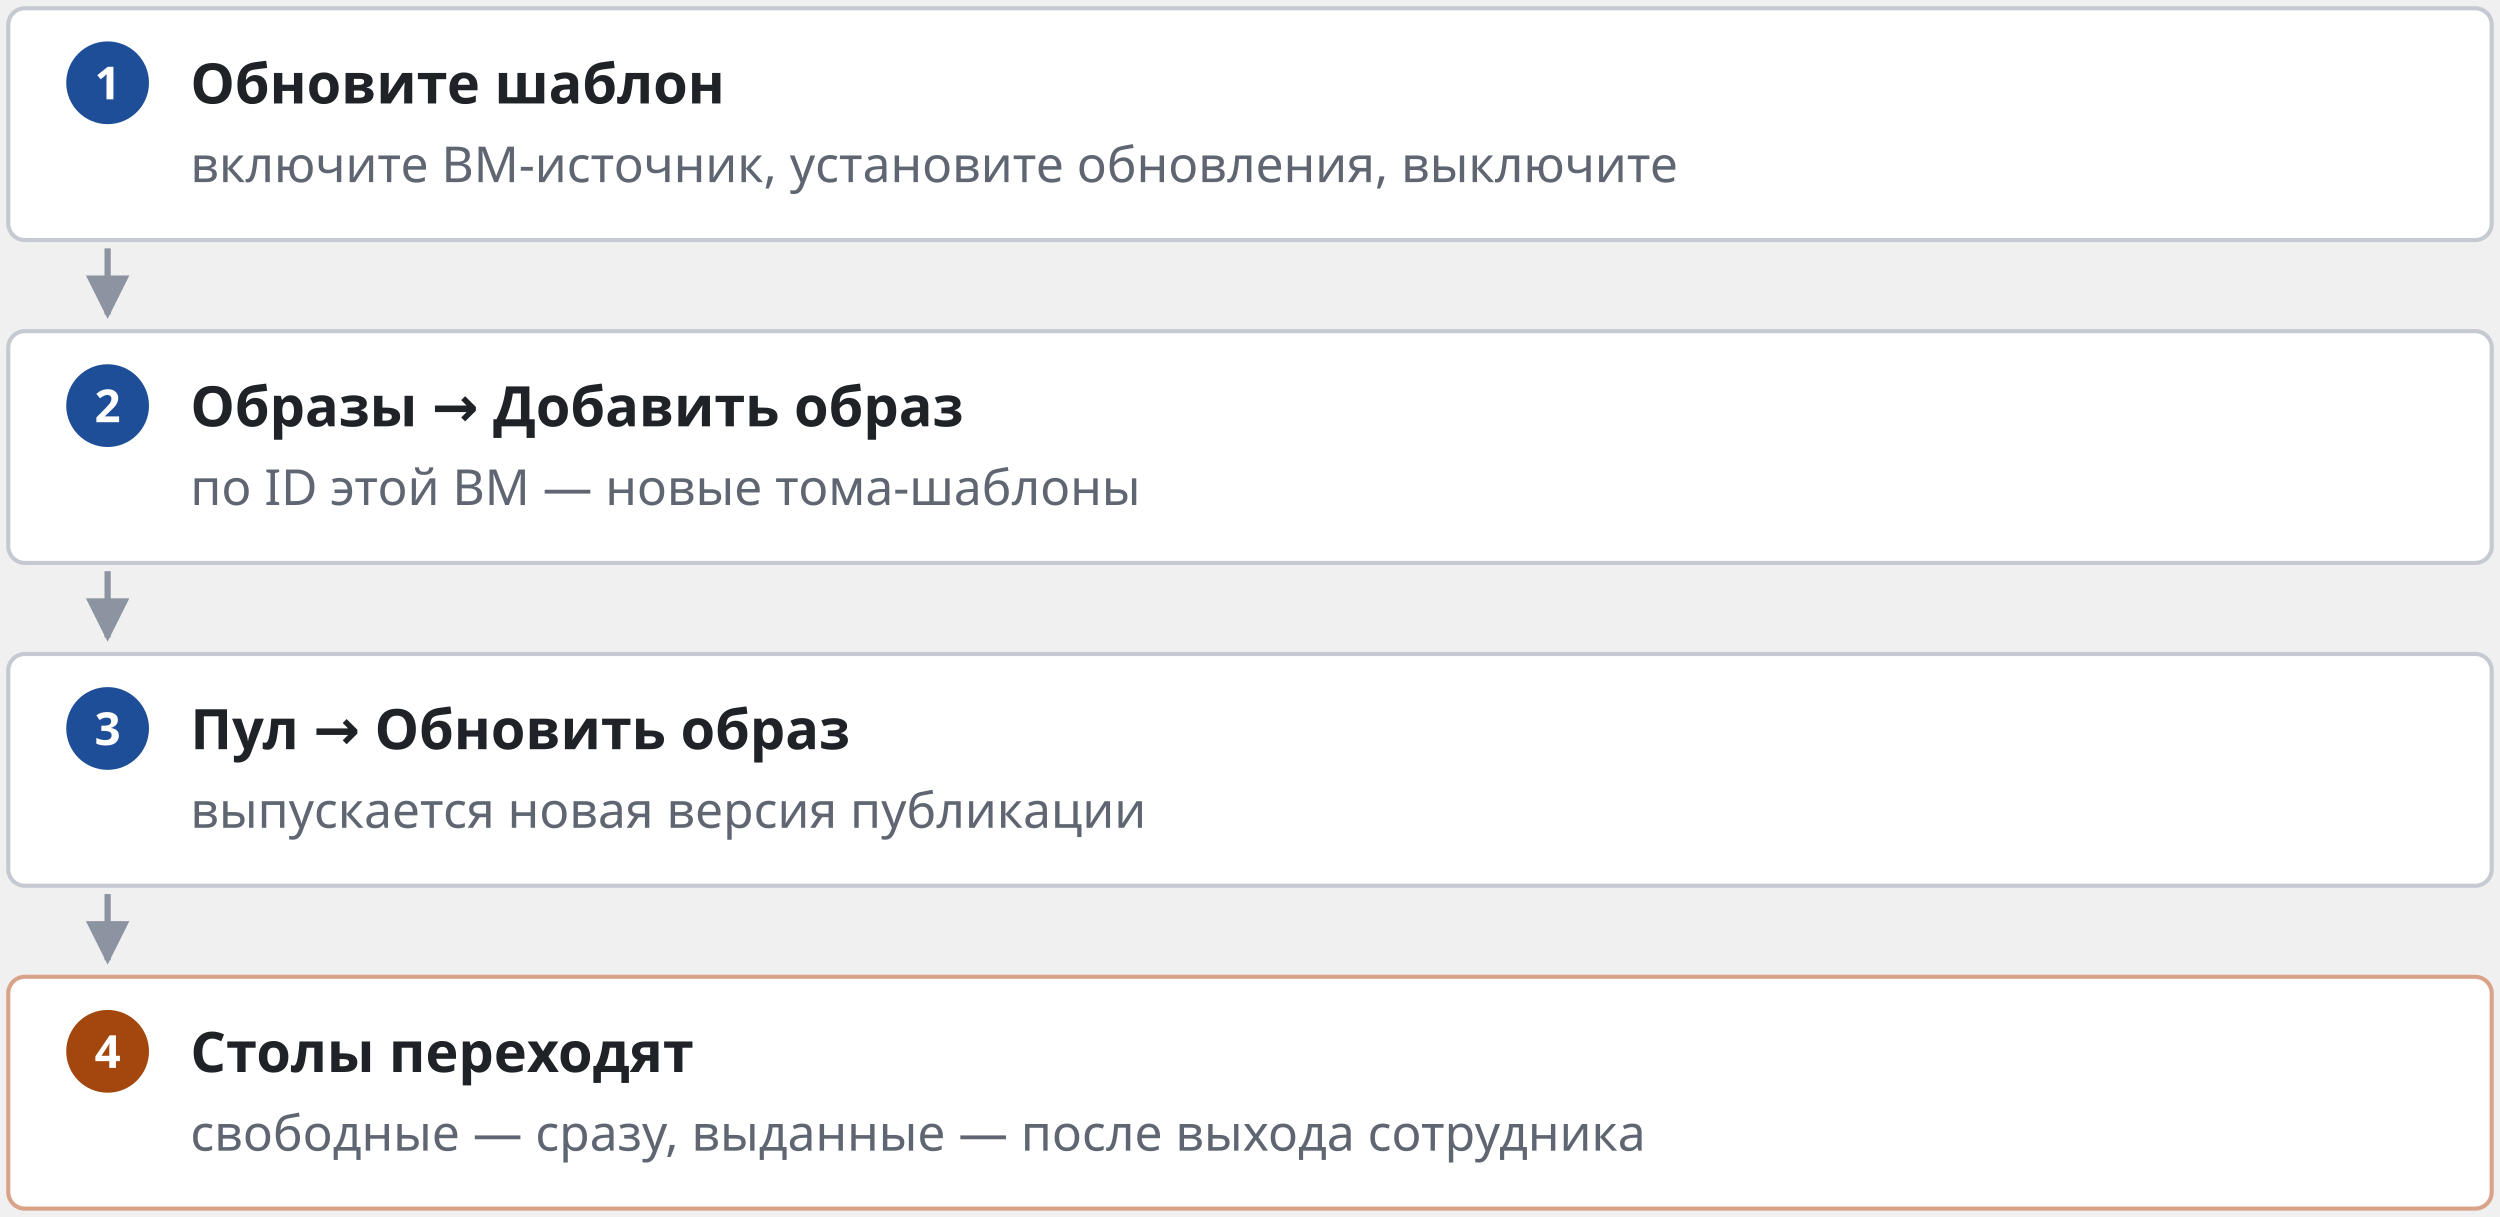
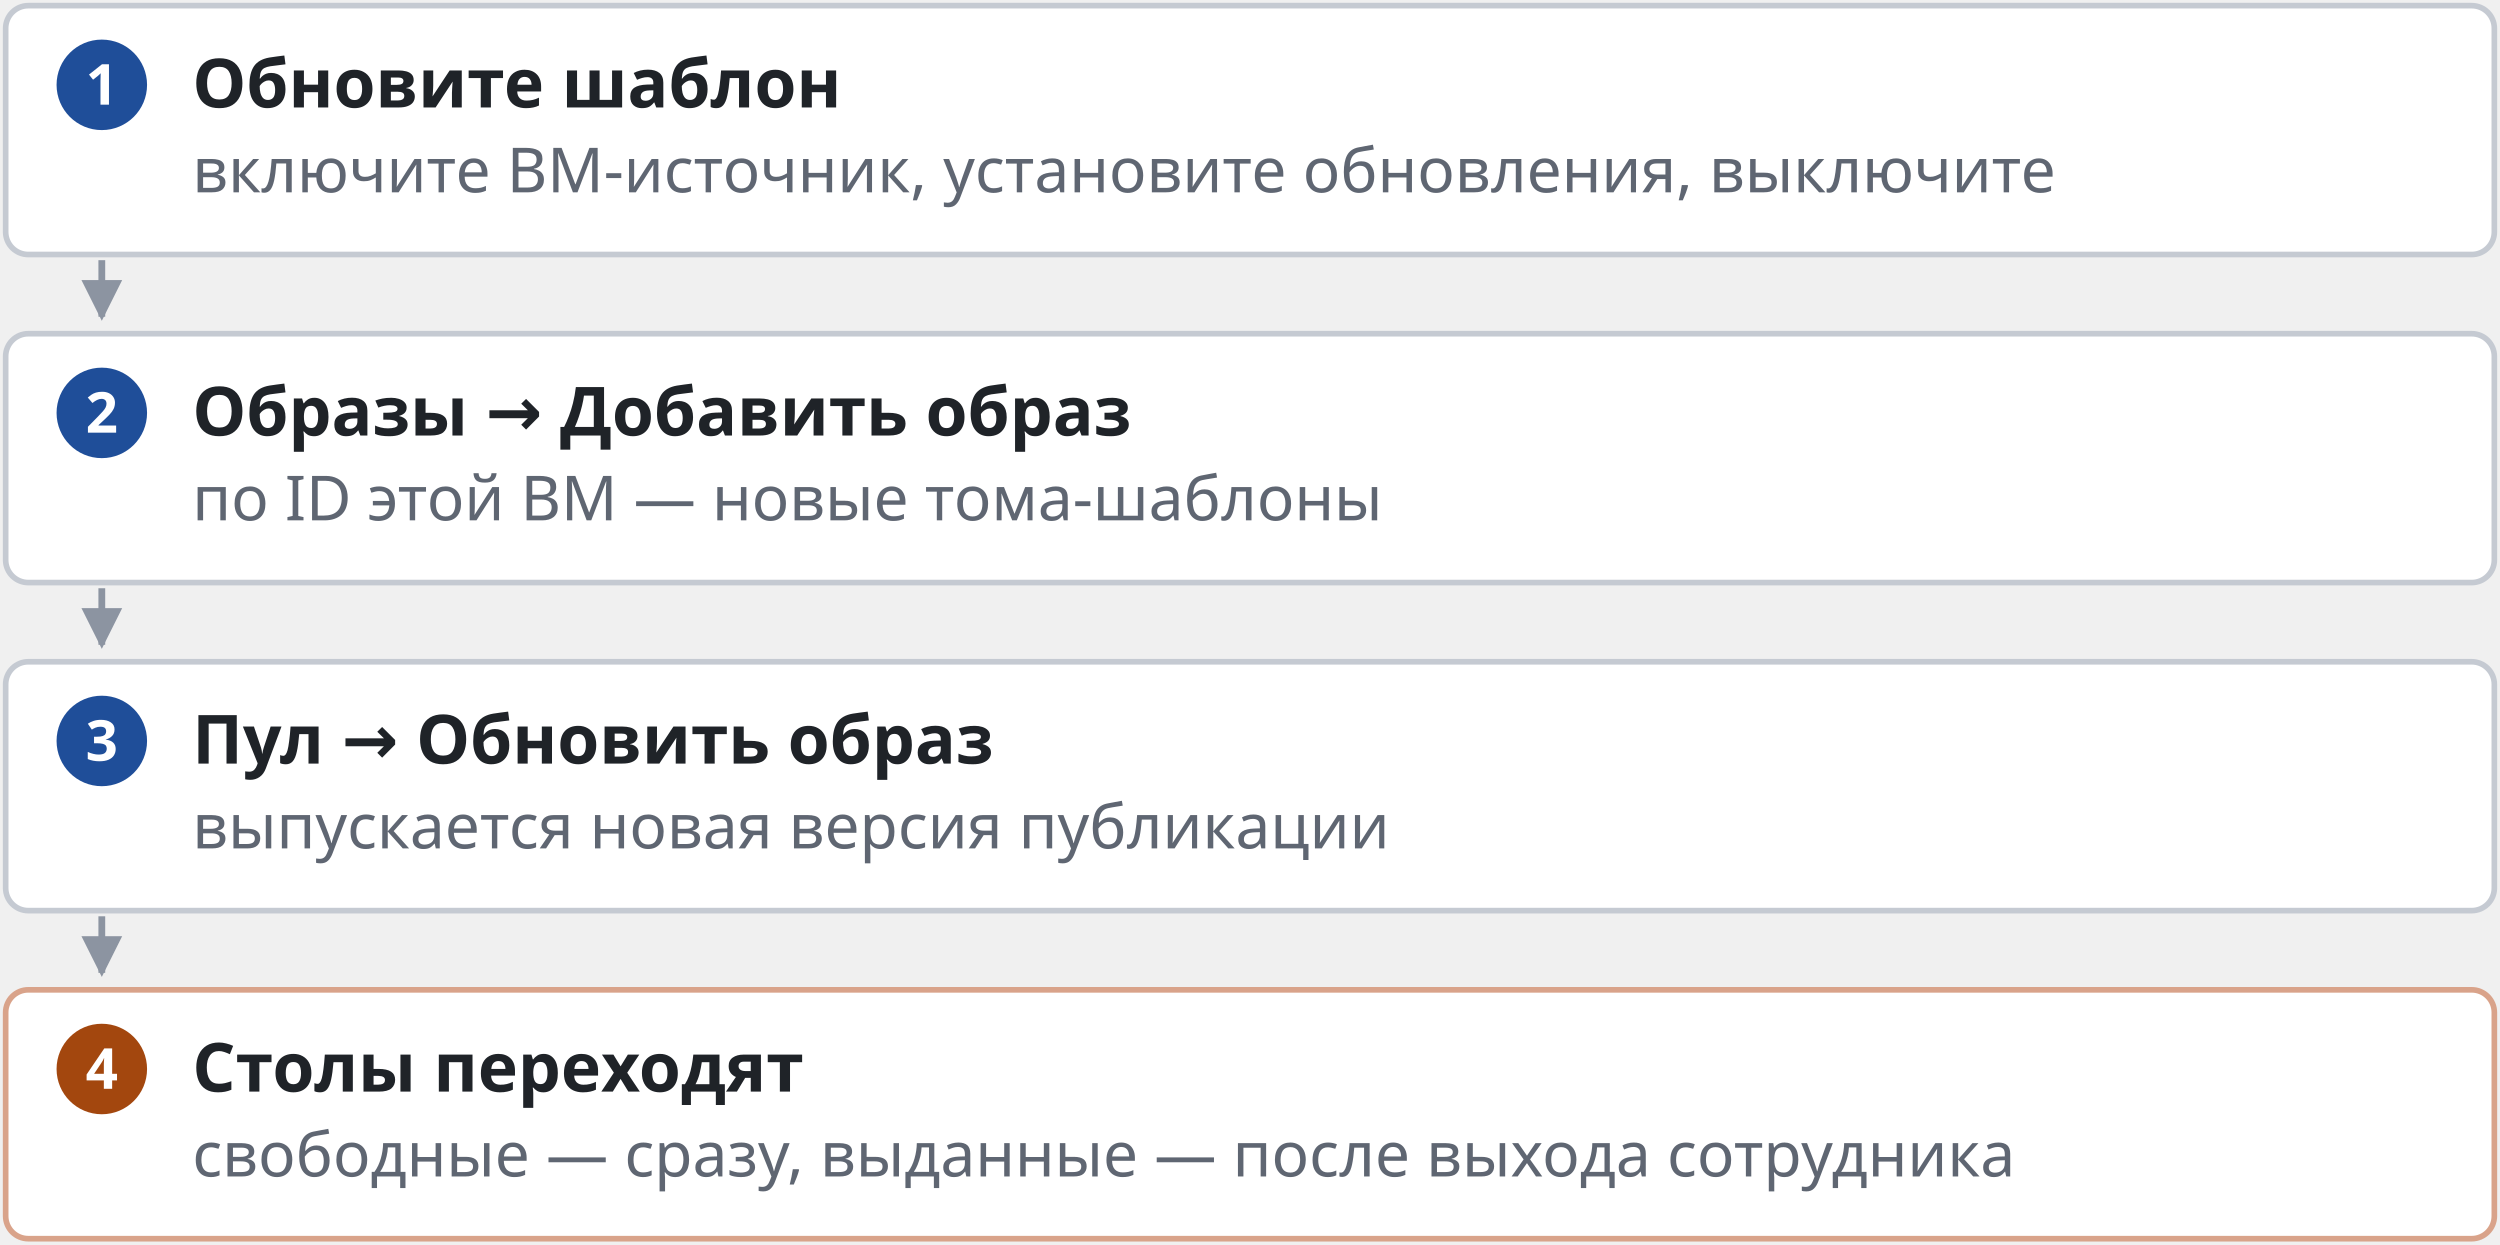
- <svg xmlns="http://www.w3.org/2000/svg" viewBox="0 0 604 294" width="100%" style="max-width:604px;font-family:IBM Plex Sans,sans-serif" role="img" aria-label="Схема: 4 шагов, они перечислены ниже">
+ <svg xmlns="http://www.w3.org/2000/svg" viewBox="0 0 442 220" width="442" height="220" style="max-width:100%;height:auto;font-family:IBM Plex Sans,sans-serif" role="img" aria-label="Схема: 4 шагов, они перечислены ниже">
  <defs>
-     <marker id="ha" viewBox="0 0 10 10" refX="9" refY="5" markerWidth="7" markerHeight="7" orient="auto">
+     <marker id="ha" viewBox="0 0 10 10" refX="9" refY="5" markerWidth="6" markerHeight="6" orient="auto">
      <path d="M0,0 L10,5 L0,10 z" fill="#8C94A1" />
    </marker>
  </defs>
-   <rect x="2" y="2" width="600" height="56" rx="4" fill="#FFFFFF" stroke="#C5CAD2" />
-   <circle cx="26" cy="20" r="10" fill="#1F4E99" />
-   <text x="26" y="24" font-size="11" font-weight="600" fill="#fff" text-anchor="middle">1</text>
-   <text x="46" y="25" font-size="13.5" font-weight="600" fill="#1F2328">Обновите шаблон</text>
-   <text x="46" y="44" font-size="12" fill="#5F6672">включите ВМ-источник, установите обновления, выключите</text>
-   <path d="M26 60 v16" stroke="#8C94A1" stroke-width="1.5" marker-end="url(#ha)" />
-   <rect x="2" y="80" width="600" height="56" rx="4" fill="#FFFFFF" stroke="#C5CAD2" />
-   <circle cx="26" cy="98" r="10" fill="#1F4E99" />
-   <text x="26" y="102" font-size="11" font-weight="600" fill="#fff" text-anchor="middle">2</text>
-   <text x="46" y="103" font-size="13.5" font-weight="600" fill="#1F2328">Образы → Добавить образ</text>
-   <text x="46" y="122" font-size="12" fill="#5F6672">по ID этой ВМ — новые тома-шаблоны</text>
-   <path d="M26 138 v16" stroke="#8C94A1" stroke-width="1.5" marker-end="url(#ha)" />
-   <rect x="2" y="158" width="600" height="56" rx="4" fill="#FFFFFF" stroke="#C5CAD2" />
-   <circle cx="26" cy="176" r="10" fill="#1F4E99" />
-   <text x="26" y="180" font-size="11" font-weight="600" fill="#fff" text-anchor="middle">3</text>
-   <text x="46" y="181" font-size="13.5" font-weight="600" fill="#1F2328">Пул → Обновить образ</text>
-   <text x="46" y="200" font-size="12" fill="#5F6672">выпускается новая версия публикации</text>
-   <path d="M26 216 v16" stroke="#8C94A1" stroke-width="1.5" marker-end="url(#ha)" />
-   <rect x="2" y="236" width="600" height="56" rx="4" fill="#FFFFFF" stroke="#D9A38A" />
-   <circle cx="26" cy="254" r="10" fill="#A3470E" />
-   <text x="26" y="258" font-size="11" font-weight="600" fill="#fff" text-anchor="middle">4</text>
-   <text x="46" y="259" font-size="13.5" font-weight="600" fill="#1F2328">Столы переходят</text>
-   <text x="46" y="278" font-size="12" fill="#5F6672">свободные — сразу, выданные — после выхода сотрудника</text>
+   <rect x="1" y="1" width="440" height="44" rx="4" fill="#FFFFFF" stroke="#C5CAD2" />
+   <circle cx="18" cy="15" r="8" fill="#1F4E99" />
+   <text x="18" y="18.5" font-size="10" font-weight="600" fill="#fff" text-anchor="middle">1</text>
+   <text x="34" y="19" font-size="12" font-weight="600" fill="#1F2328">Обновите шаблон</text>
+   <text x="34" y="34" font-size="11" fill="#5F6672">включите ВМ-источник, установите обновления, выключите</text>
+   <path d="M18 46 v10" stroke="#8C94A1" stroke-width="1.2" marker-end="url(#ha)" />
+   <rect x="1" y="59" width="440" height="44" rx="4" fill="#FFFFFF" stroke="#C5CAD2" />
+   <circle cx="18" cy="73" r="8" fill="#1F4E99" />
+   <text x="18" y="76.5" font-size="10" font-weight="600" fill="#fff" text-anchor="middle">2</text>
+   <text x="34" y="77" font-size="12" font-weight="600" fill="#1F2328">Образы → Добавить образ</text>
+   <text x="34" y="92" font-size="11" fill="#5F6672">по ID этой ВМ — новые тома-шаблоны</text>
+   <path d="M18 104 v10" stroke="#8C94A1" stroke-width="1.2" marker-end="url(#ha)" />
+   <rect x="1" y="117" width="440" height="44" rx="4" fill="#FFFFFF" stroke="#C5CAD2" />
+   <circle cx="18" cy="131" r="8" fill="#1F4E99" />
+   <text x="18" y="134.5" font-size="10" font-weight="600" fill="#fff" text-anchor="middle">3</text>
+   <text x="34" y="135" font-size="12" font-weight="600" fill="#1F2328">Пул → Обновить образ</text>
+   <text x="34" y="150" font-size="11" fill="#5F6672">выпускается новая версия публикации</text>
+   <path d="M18 162 v10" stroke="#8C94A1" stroke-width="1.2" marker-end="url(#ha)" />
+   <rect x="1" y="175" width="440" height="44" rx="4" fill="#FFFFFF" stroke="#D9A38A" />
+   <circle cx="18" cy="189" r="8" fill="#A3470E" />
+   <text x="18" y="192.5" font-size="10" font-weight="600" fill="#fff" text-anchor="middle">4</text>
+   <text x="34" y="193" font-size="12" font-weight="600" fill="#1F2328">Столы переходят</text>
+   <text x="34" y="208" font-size="11" fill="#5F6672">свободные — сразу, выданные — после выхода сотрудника</text>
</svg>
